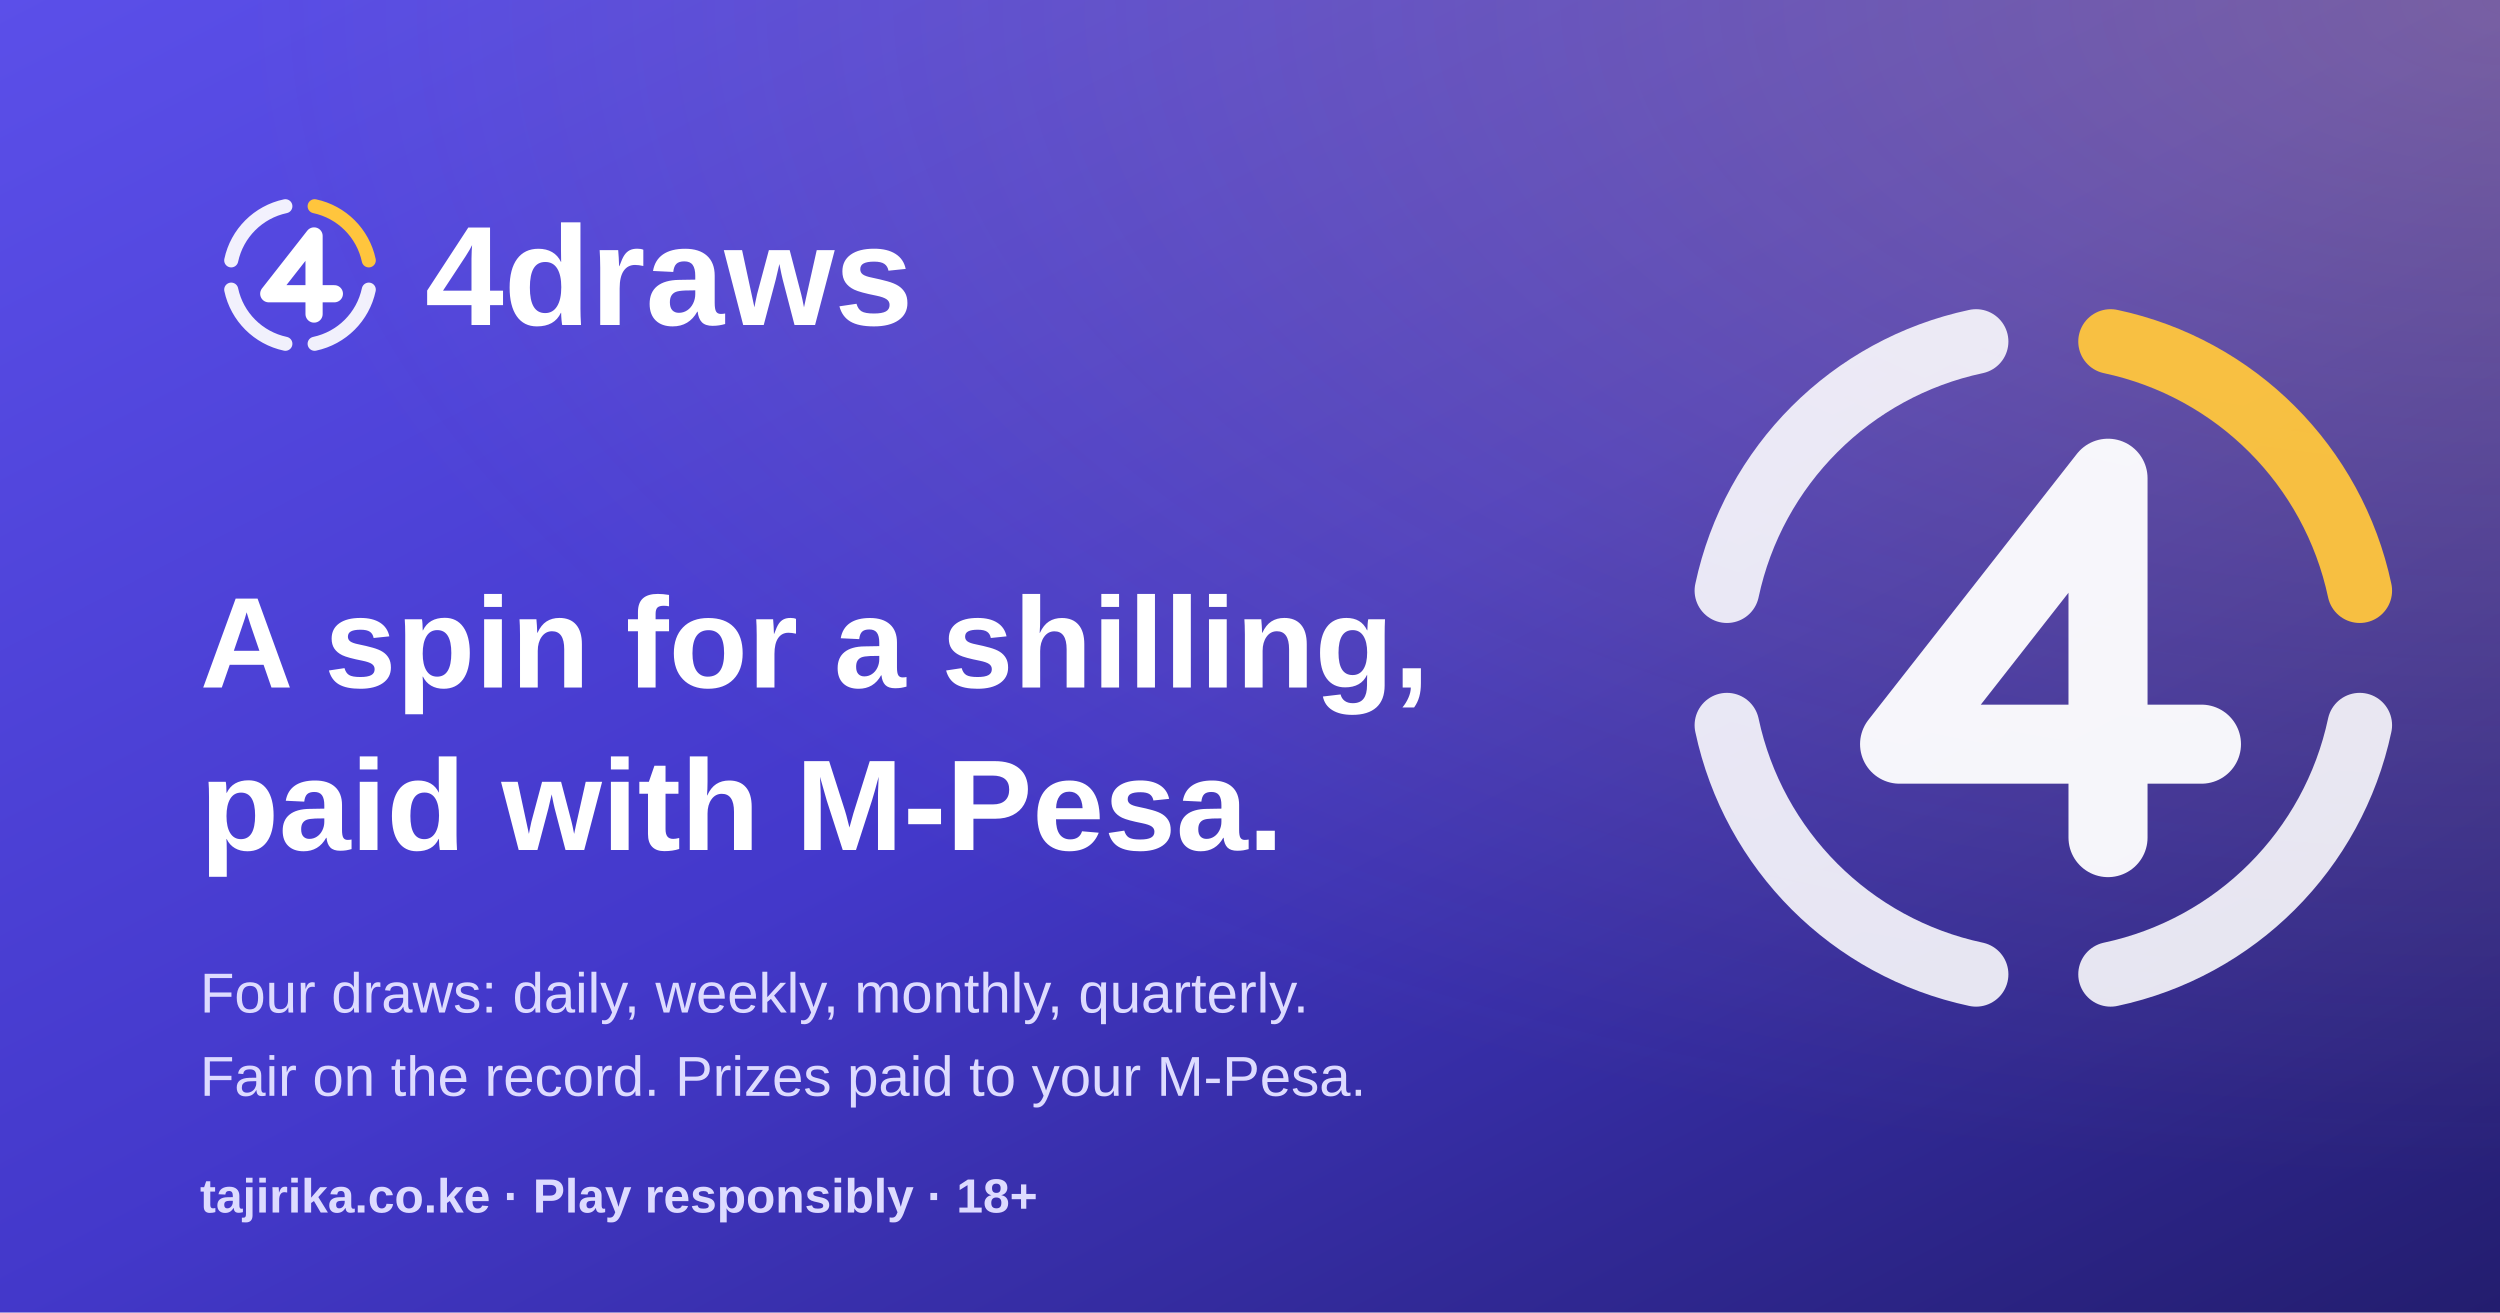
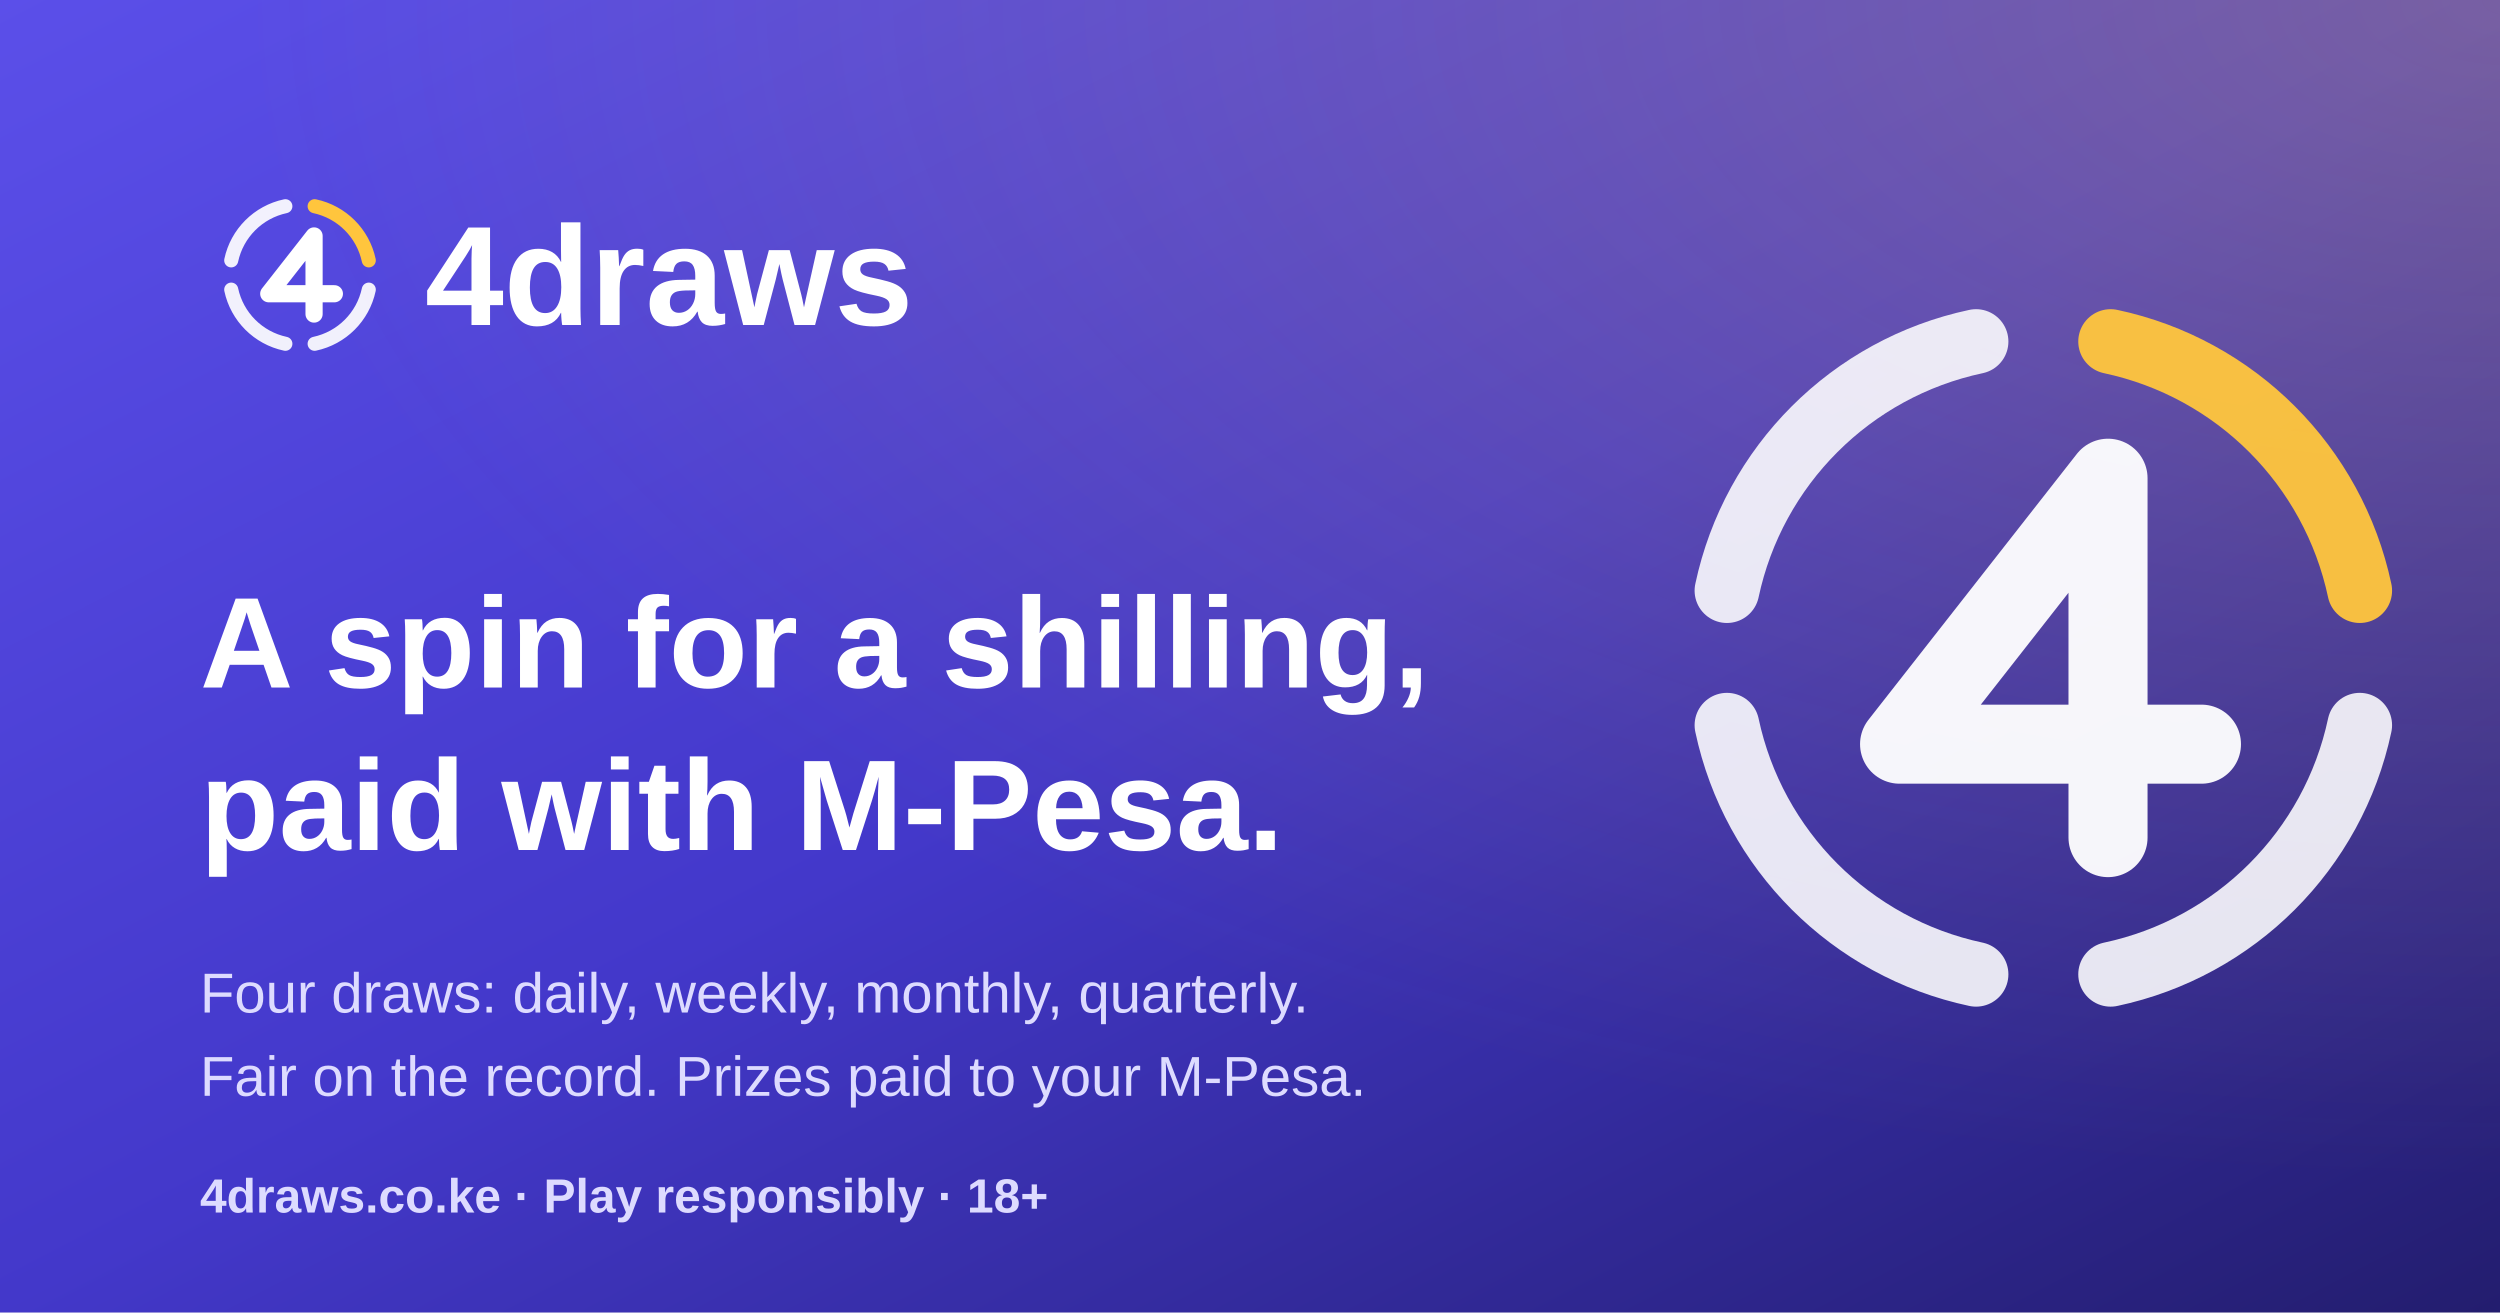
<svg xmlns="http://www.w3.org/2000/svg" viewBox="0 0 1200 630" width="1200" height="630" role="img" aria-label="4draws: a spin for a shilling, paid with M-Pesa">
  <defs>
    <linearGradient id="bg" x1="0" y1="0" x2="1" y2="1">
      <stop offset="0" stop-color="#5B4FE9" />
      <stop offset="0.5" stop-color="#4338CA" />
      <stop offset="1" stop-color="#231D6E" />
    </linearGradient>
    <radialGradient id="glow" cx="1" cy="0" r="0.9" gradientUnits="objectBoundingBox">
      <stop offset="0" stop-color="#FFC53D" stop-opacity="0.28" />
      <stop offset="1" stop-color="#FFC53D" stop-opacity="0" />
    </radialGradient>
  </defs>
  <rect width="1200" height="630" fill="url(#bg)" />
  <rect width="1200" height="630" fill="url(#glow)" />
  <g transform="translate(760 95) scale(6.9)" opacity="0.95">
    <g fill="none" stroke-linecap="round" stroke-width="4.5">
      <path d="M36.68 9.99 A22.5 22.5 0 0 1 54.01 27.32" stroke="#FFC53D" />
      <path d="M54.01 36.68 A22.5 22.5 0 0 1 36.68 54.01" stroke="#FFFFFF" stroke-opacity="0.92" />
      <path d="M27.32 54.01 A22.5 22.5 0 0 1 9.99 36.68" stroke="#FFFFFF" stroke-opacity="0.92" />
      <path d="M9.99 27.32 A22.5 22.5 0 0 1 27.32 9.99" stroke="#FFFFFF" stroke-opacity="0.92" />
    </g>
    <path d="M36.5 44.5 V19.5 L22 38 H43" fill="none" stroke="#FFFFFF" stroke-width="5.5" stroke-linecap="round" stroke-linejoin="round" />
  </g>
  <g transform="translate(96 84) scale(1.5)">
    <g fill="none" stroke-linecap="round" stroke-width="4.5">
      <path d="M36.68 9.99 A22.5 22.5 0 0 1 54.01 27.32" stroke="#FFC53D" />
      <path d="M54.01 36.68 A22.5 22.5 0 0 1 36.68 54.01" stroke="#FFFFFF" stroke-opacity="0.92" />
      <path d="M27.32 54.01 A22.5 22.5 0 0 1 9.99 36.68" stroke="#FFFFFF" stroke-opacity="0.92" />
      <path d="M9.99 27.32 A22.5 22.5 0 0 1 27.32 9.99" stroke="#FFFFFF" stroke-opacity="0.92" />
    </g>
    <path d="M36.5 44.5 V19.5 L22 38 H43" fill="none" stroke="#FFFFFF" stroke-width="5.5" stroke-linecap="round" stroke-linejoin="round" />
  </g>
  <text x="204" y="156" font-family="Manrope, 'IBM Plex Sans', Arial, sans-serif" font-size="68" font-weight="800" fill="#FFFFFF">4draws</text>
  <text x="96" y="330" font-family="Manrope, 'IBM Plex Sans', Arial, sans-serif" font-size="62" font-weight="800" fill="#FFFFFF">A spin for a shilling,</text>
  <text x="96" y="408" font-family="Manrope, 'IBM Plex Sans', Arial, sans-serif" font-size="62" font-weight="800" fill="#FFFFFF">paid with M-Pesa.</text>
  <text x="96" y="486" font-family="'IBM Plex Sans', Arial, sans-serif" font-size="27" fill="#DDDBFF">Four draws: daily, weekly, monthly, quarterly.</text>
  <text x="96" y="526" font-family="'IBM Plex Sans', Arial, sans-serif" font-size="27" fill="#DDDBFF">Fair on the record. Prizes paid to your M-Pesa.</text>
-   <text x="96" y="582" font-family="'IBM Plex Sans', Arial, sans-serif" font-size="23" font-weight="600" fill="#DDDBFF">tajirika.co.ke · Play responsibly · 18+</text>
+   <text x="96" y="582" font-family="'IBM Plex Sans', Arial, sans-serif" font-size="23" font-weight="600" fill="#DDDBFF">4draws.co.ke · Play responsibly · 18+</text>
</svg>
